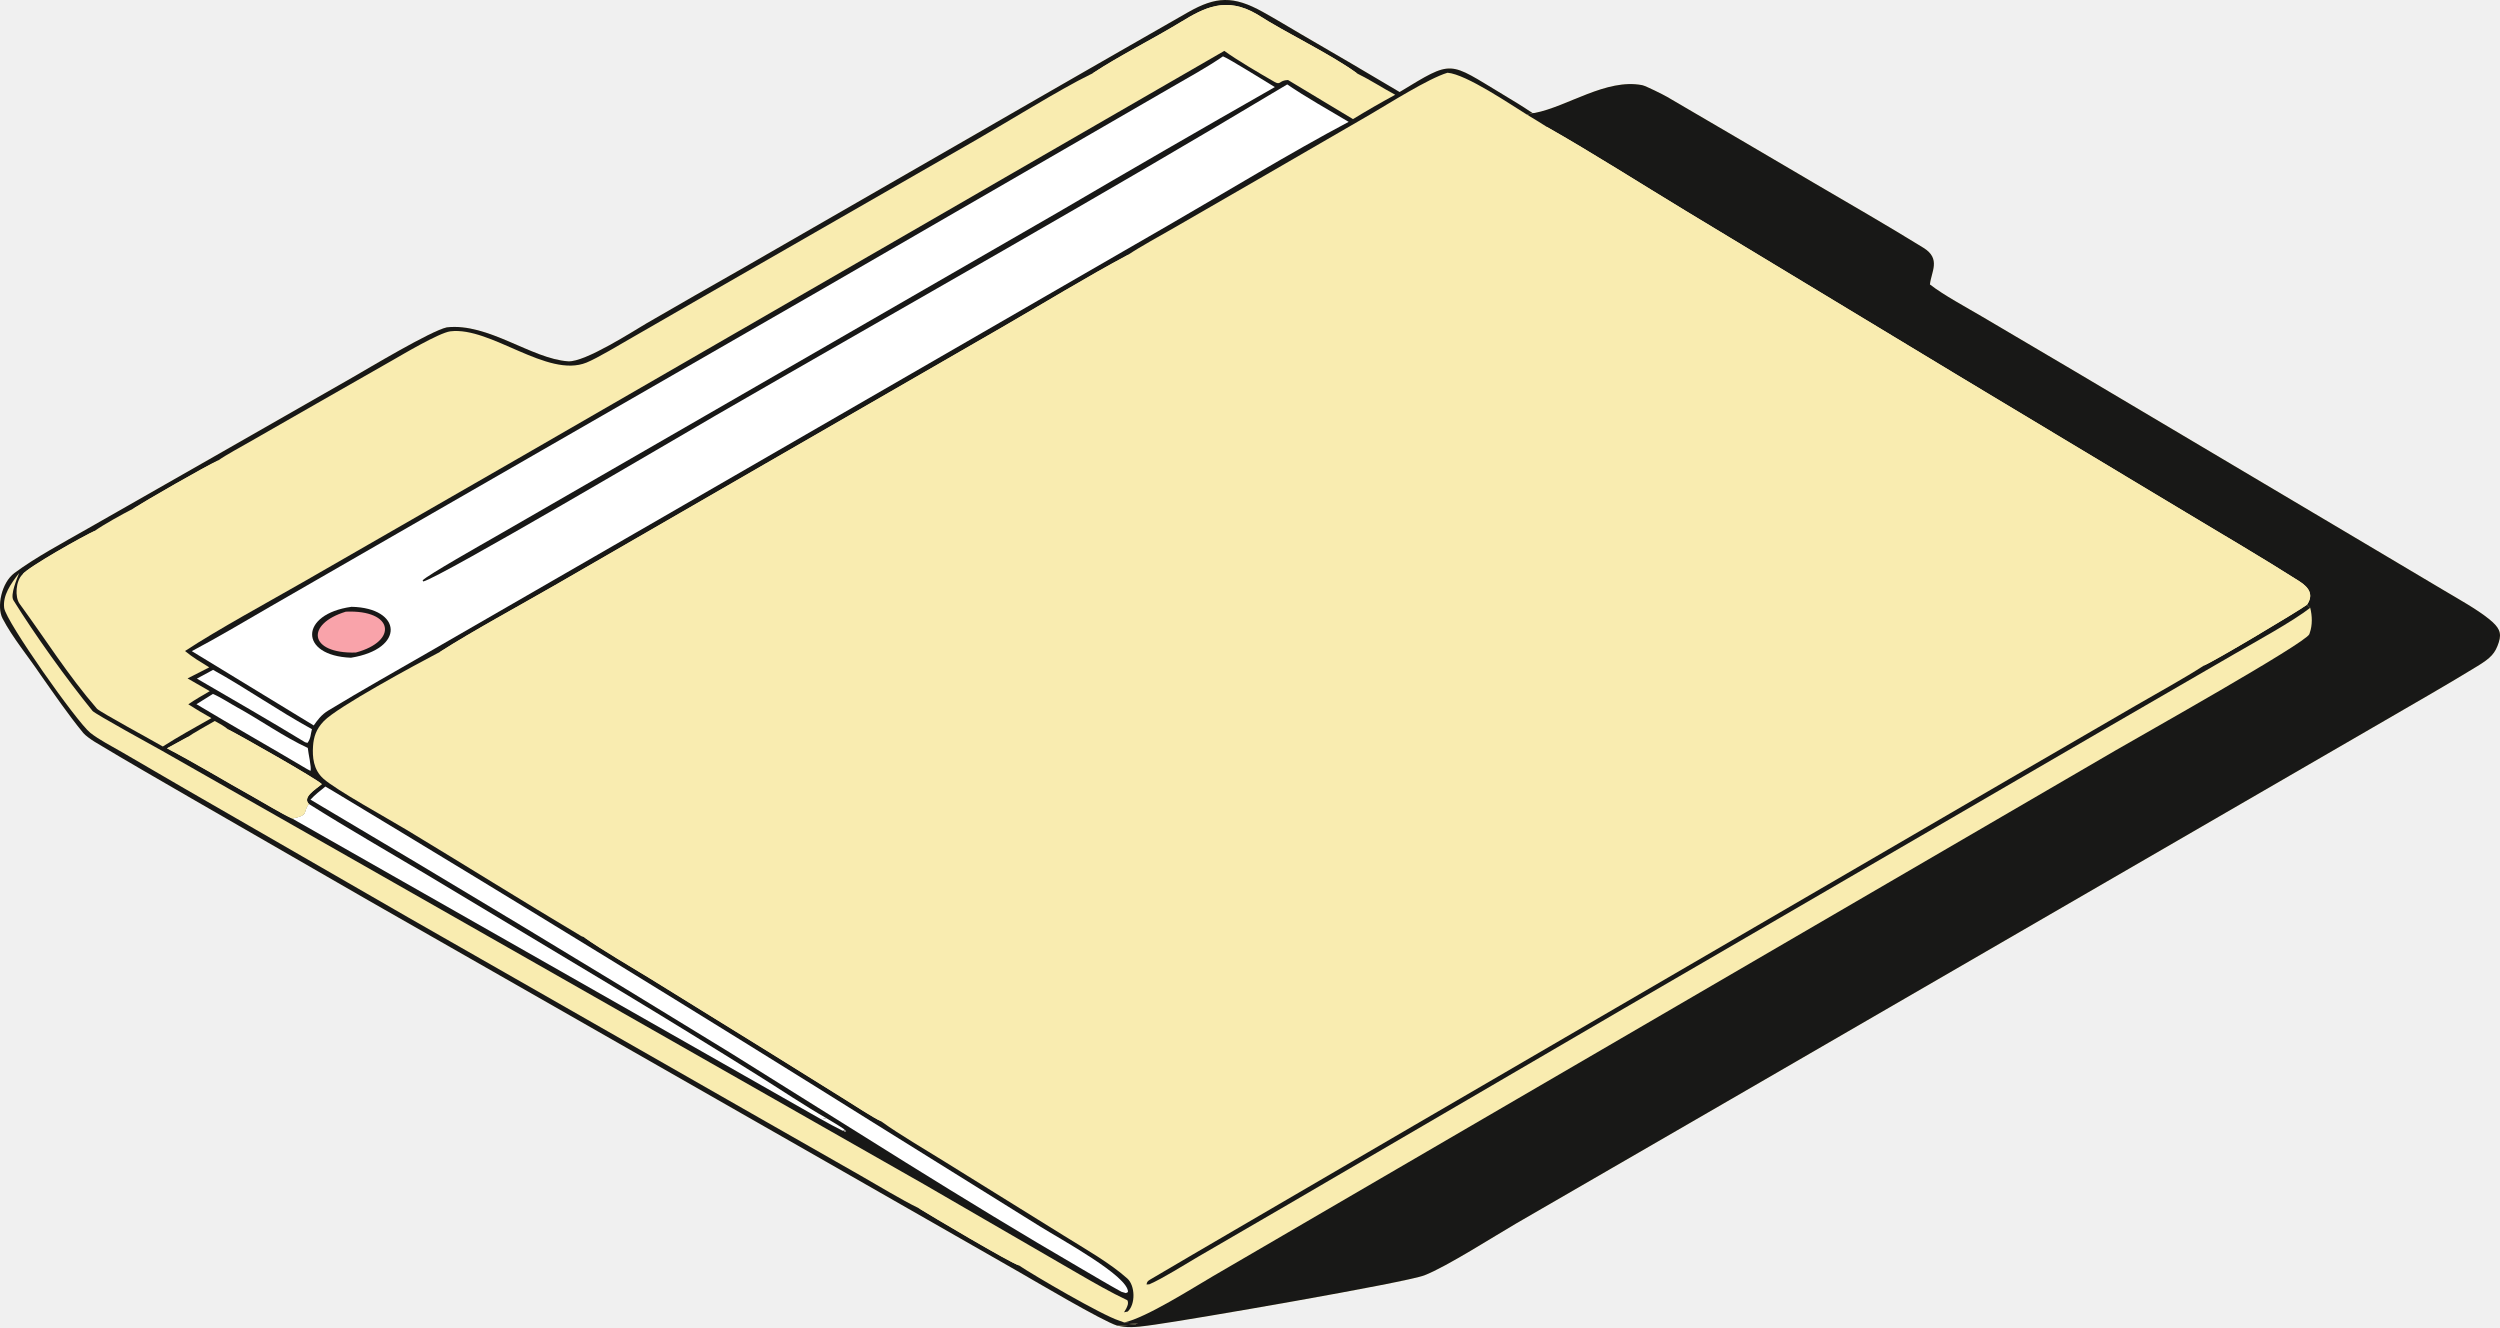
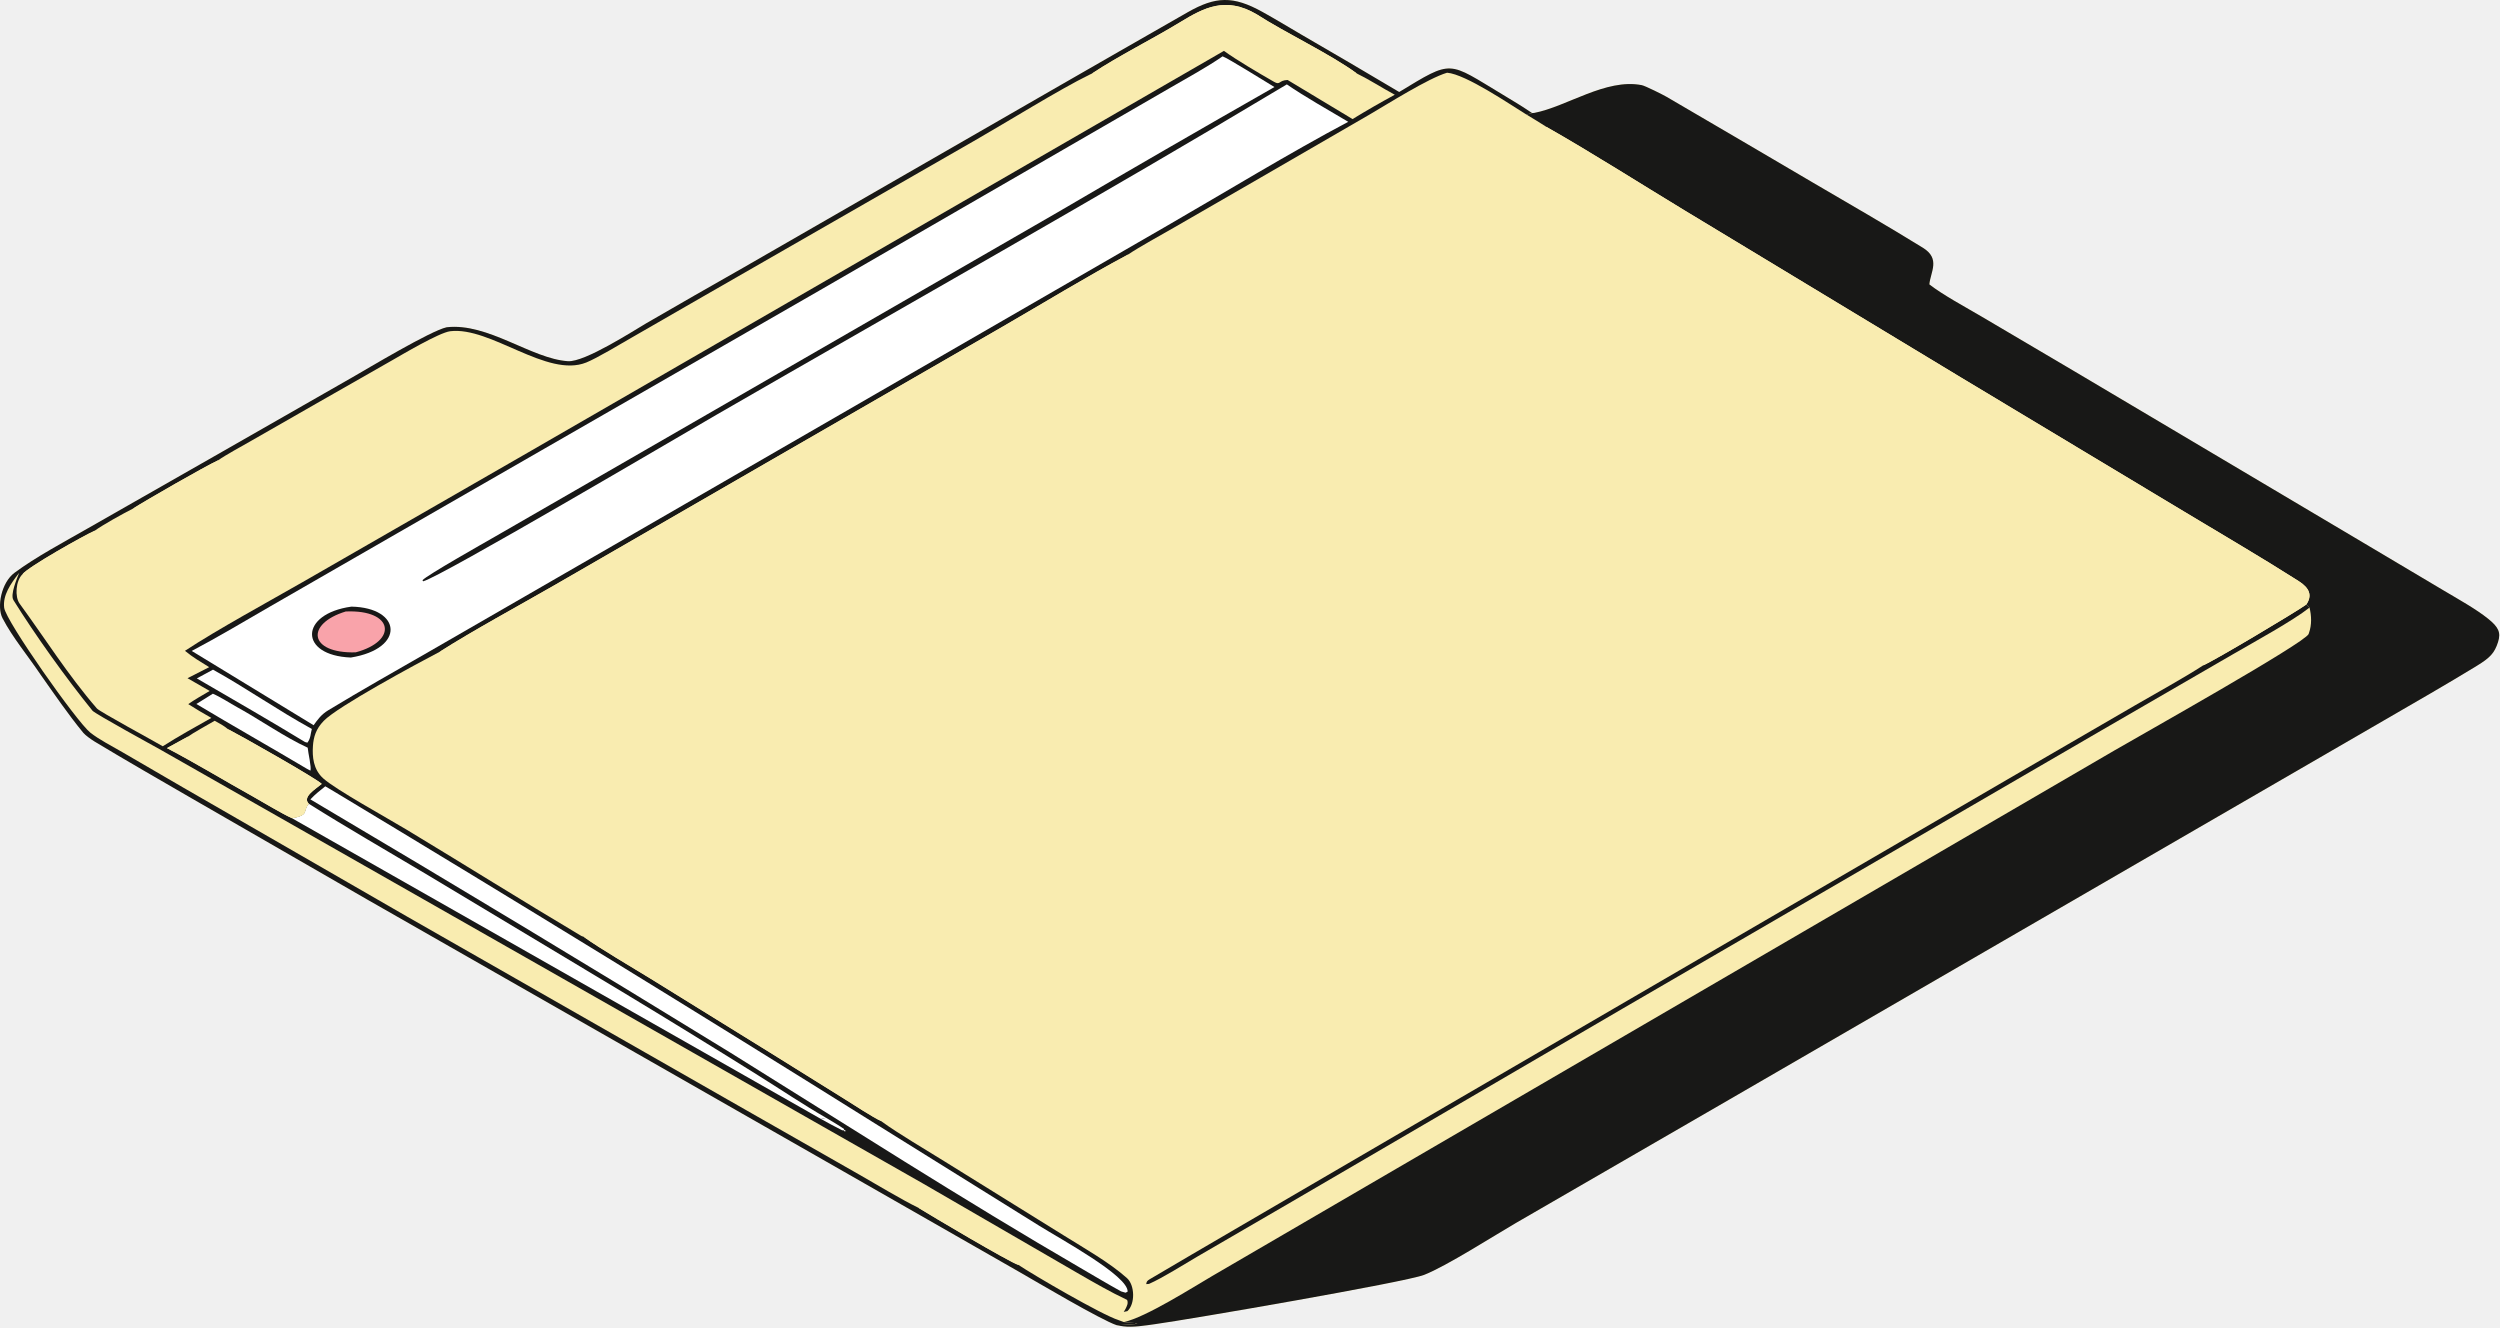
- <svg xmlns="http://www.w3.org/2000/svg" fill="none" viewBox="365.27 5920.18 1240.62 658.58" width="1240.62" height="658.58">
+ <svg xmlns="http://www.w3.org/2000/svg" fill="none" viewBox="365.27 5920.18 1241 659" width="1241" height="659">
  <g id="folder-main">
    <path d="M919.603 6578.01C911.855 6575.46 879.445 6556.26 871.106 6551.48L783.907 6501.64L547.75 6366.81L460.629 6316.6C444.496 6307.25 428.1 6297.86 412.313 6288.33C410.576 6287.28 407.633 6285.18 406.614 6283.94C398.94 6274.59 392.239 6264.72 385.453 6255.12C379.23 6245.86 371.463 6236.57 366.537 6227.08C363.572 6221.37 365.93 6209.38 372.465 6204.52C383.024 6196.69 396.633 6189.45 408.951 6182.41L471.33 6146.84L540.442 6107.33C547.641 6103.21 579.107 6084.32 587.006 6082.63C607.51 6080.28 629.024 6098.25 647.191 6099.48C655.575 6100.05 680.22 6084.05 686.174 6080.6C702.173 6071.33 718.261 6062.11 734.436 6052.94L887.516 5964.85C909.889 5951.99 932.301 5939.12 954.753 5926.31C968.692 5918.36 977.308 5917.99 991.918 5926.08C998.465 5929.71 1004.68 5933.5 1010.99 5937.19C1027.38 5946.68 1043.66 5956.23 1059.83 5965.85C1086.72 5949.54 1083.64 5950.61 1111.29 5967.19C1116.23 5970.14 1121.2 5973.17 1125.81 5976.31C1126.16 5976.28 1126.52 5976.26 1126.87 5976.23C1143.03 5973.12 1162.45 5958.97 1180.21 5962.44C1181.97 5962.78 1190.78 5967.21 1192.48 5968.2C1216.86 5982.35 1241 5996.66 1265.28 6010.87C1283.56 6021.57 1302.05 6032.21 1319.81 6043.18C1328.66 6048.65 1323.55 6055.18 1323 6061.35C1329.69 6066.59 1340.95 6072.62 1348.99 6077.36L1395.42 6104.74L1541.68 6191.53L1578.04 6213.14C1585.34 6217.49 1594.43 6222.52 1600.38 6227.33C1605.45 6231.42 1606.83 6234.08 1605.3 6238.88C1603.54 6244.39 1601.35 6246.67 1594.75 6250.71C1579.8 6259.86 1564.2 6268.78 1548.82 6277.7L1466.6 6325.32L1223.87 6465.9L1117.83 6527.23C1107.43 6533.25 1083.12 6548.81 1072.15 6553.05C1062.76 6556.69 955.804 6575.12 938.501 6577.51C933.802 6578.16 927.642 6579.19 922.864 6578.57C921.751 6578.43 920.677 6578.22 919.603 6578.01Z" fill="#F9ECB0" />
    <path d="M919.603 6578.01C911.855 6575.46 879.445 6556.26 871.106 6551.48L783.907 6501.64L547.75 6366.81L460.629 6316.6C444.496 6307.25 428.1 6297.86 412.313 6288.33C410.576 6287.28 407.633 6285.18 406.614 6283.94C398.94 6274.59 392.239 6264.72 385.453 6255.12C379.23 6245.86 371.463 6236.57 366.537 6227.08C363.572 6221.37 365.93 6209.38 372.465 6204.52C383.024 6196.69 396.633 6189.45 408.951 6182.41L471.33 6146.84L540.442 6107.33C547.641 6103.21 579.107 6084.32 587.006 6082.63C607.51 6080.28 629.024 6098.25 647.191 6099.48C655.575 6100.05 680.22 6084.05 686.174 6080.6C702.173 6071.33 718.261 6062.11 734.436 6052.94L887.516 5964.85C909.889 5951.99 932.301 5939.12 954.753 5926.31C968.692 5918.36 977.308 5917.99 991.918 5926.08C998.465 5929.71 1004.68 5933.5 1010.99 5937.19C1027.38 5946.68 1043.66 5956.23 1059.83 5965.85C1086.72 5949.54 1083.64 5950.61 1111.29 5967.19C1116.23 5970.14 1121.2 5973.17 1125.81 5976.31L1122.98 5977.04C1115.29 5972.33 1092.9 5956.99 1083.6 5956.28C1074.2 5959.05 1053.69 5972.06 1045.41 5976.87L990.757 6008.51L948.064 6033.14C941.478 6036.93 931.022 6042.64 925.178 6046.57C904.803 6057.43 882.691 6070.96 862.79 6082.45L745.137 6150.28L640.523 6210.67C623.113 6220.7 599.717 6233.36 583.637 6243.66C571.234 6250.18 532.868 6270.88 525.977 6278.02C522.089 6282.04 520.908 6286.01 520.61 6290.51C520.266 6295.71 520.701 6302.1 525.766 6306.61C532.212 6312.34 557.349 6326.14 567.099 6332.02C595.888 6349.4 624.137 6367.09 653.117 6384.35C654.18 6384.98 653.734 6384.77 655.001 6385.21C663.532 6391.31 678.6 6400.06 688.228 6405.99L747.577 6442.72L784.551 6465.76C788.438 6468.19 798.972 6475.07 802.591 6476.64L803.238 6477.12C811.196 6482.9 824.93 6490.96 833.887 6496.54L893.155 6533.34C903.832 6540 916.238 6547.03 924.696 6554.63C928.629 6558.16 928.835 6567.45 924.91 6571.02L923.077 6571.41C923.891 6570.22 924.507 6568.98 924.902 6567.72C925.099 6567.12 925.123 6565.62 924.562 6565.35C916.57 6561.6 908.183 6556.75 900.997 6552.61L823.737 6507.85L510.97 6329.89L445.459 6292.63C442.705 6291.09 412.396 6274.47 411.186 6272.98C397.982 6256.74 382.527 6235.11 371.937 6218.06C370.248 6215.34 373.699 6207.38 374.782 6204.55C370.448 6210.06 366.576 6215.72 367.339 6221.87C368.161 6228.51 403.423 6278.53 410.057 6283.81C414.499 6287.34 420.798 6290.51 426.132 6293.62L456.458 6311.26L567.644 6375.33L738.308 6472.76L792.119 6503.43C800.209 6508.04 812.907 6515.73 821.174 6519.73C826.866 6523.29 866.47 6546.8 870.877 6548.11C878.118 6552.99 912.1 6572.83 920.613 6575.52L923.141 6576.45C925.304 6576.74 927.279 6576.88 929.49 6576.98L929.861 6577.22L928.961 6577.1L928.748 6577.46C925.715 6577.67 922.651 6577.93 919.603 6578.01Z" fill="#181817" />
    <path d="M972.159 5948.15C974.623 5948.93 994.081 5961.12 997.904 5963.39C961.845 5983.93 926.039 6004.62 890.501 6025.44L685.343 6143.72L610.938 6186.59C605.312 6189.83 577.389 6205.58 574.989 6208.19L575.31 6208.75C584.035 6206.58 703.313 6136.24 720.776 6126.16C815.323 6071.59 911.389 6017.65 1004.06 5962.07C1012.64 5968.01 1024.96 5974.97 1034.54 5980.65C1005.83 5995.86 973.004 6015.85 945.055 6031.98L675.409 6187.64L578.552 6243.49C561.815 6253.13 544.52 6262.85 528.248 6272.73C524.656 6274.91 522.909 6277.45 520.954 6280.18L460.448 6243.31C473.51 6236.43 487.06 6228.32 499.661 6221.05L562.41 6184.93L771.716 6064.58L904.313 5987.96L946.256 5963.71C954.358 5959.02 965.067 5953.13 972.159 5948.15Z" fill="#FFFFFF" />
    <path d="M539.713 6221.31C564.734 6221.8 566.617 6242.17 539.442 6246.58C513.488 6245.58 513.885 6224.86 539.713 6221.31Z" fill="#181817" />
    <path d="M536.901 6223.72C560.781 6222.7 562.899 6238.4 541.812 6244.01C518.355 6244.62 516.882 6229.81 536.901 6223.72Z" fill="#F9A3AA" />
    <path d="M907.299 5956.69C920.74 5947.8 936.93 5939.83 951.302 5931.08C962.951 5923.98 973.723 5918.29 989.028 5927.25C1003.51 5936.61 1025.56 5946.94 1038.84 5956.68C1045.44 5959.93 1051.29 5963.8 1057.65 5967.21C1050.44 5971.12 1043.45 5975.14 1036.68 5979.29L1004.44 5959.88C999.863 5960.05 1000.93 5962.65 997.707 5960.8C990.346 5956.58 979.006 5949.93 972.838 5945.43L624.873 6146.25L516.854 6208.36C499.448 6218.36 472.799 6232.84 457.088 6243.25C460.898 6246.4 464.544 6248.54 469.111 6251.36L458.346 6256.84L469.359 6263.17C465.841 6265.24 461.852 6267.47 458.722 6269.7C462.63 6272.19 466.013 6274.2 470.189 6276.55C461.892 6281.22 453.841 6285.68 446.068 6290.63C441.447 6287.91 414.744 6273.44 413.388 6271.88C399.05 6255.35 387.527 6236.95 375.021 6219.84C372.561 6216.48 373.056 6208.47 376.402 6205.27C378.993 6201.69 406.775 6186.09 412.254 6183.64C416.612 6180.54 425.981 6175.34 431.247 6172.66C437.846 6168.46 466.745 6151.83 473.583 6148.66C477.122 6146.11 485.548 6141.55 489.963 6139.01L522.367 6120.46L560.321 6098.81C564.567 6096.39 583.251 6085.27 588.768 6084.6C608.785 6082.15 636.899 6107.99 656.308 6100.12C661.627 6097.97 673.539 6090.82 678.73 6087.83L714.372 6067.31L849.594 5989.67C864.243 5981.31 891.52 5964.36 906.107 5957.26L907.299 5956.69Z" fill="#F9ECB0" />
    <path d="M907.299 5956.69C920.74 5947.8 936.929 5939.83 951.302 5931.08C962.951 5923.98 973.723 5918.29 989.027 5927.25C1003.51 5936.61 1025.56 5946.94 1038.84 5956.68C1027.4 5954.56 992.518 5928.68 980.641 5924.93C963.361 5919.46 919.35 5955.63 907.299 5956.69Z" fill="#F9ECB0" />
    <path d="M431.246 6172.66C437.846 6168.46 466.744 6151.83 473.582 6148.66L474.068 6149.94L473.007 6150.39L473.252 6151.15L471.986 6151.21C472.863 6151.34 474.311 6150.88 475.49 6150.64C473.359 6152.7 464.64 6155.9 461.358 6158.28C460.306 6159.04 453.22 6162.98 452.061 6163.41C446.943 6165.28 436.31 6172.39 431.246 6172.66Z" fill="#F9ECB0" />
    <path d="M376.401 6205.27C378.992 6201.69 406.775 6186.09 412.254 6183.64L412.612 6184.92C407.453 6188.29 382.38 6203.83 376.401 6205.27Z" fill="#F9ECB0" />
    <path d="M526.736 6310.5C528.155 6311.31 529.557 6312.14 530.941 6312.98C622.023 6367.82 712.172 6423.16 801.374 6478.97L881.277 6528.73C891.749 6535.26 925.494 6553.6 925.02 6561.37L923.993 6561.88L921.79 6561.23C915.212 6557.61 908.917 6553.83 902.513 6550.11C842.481 6515.23 785.783 6478.74 727.919 6442.77C659.084 6400.48 589.554 6358.55 519.34 6316.99C521.677 6314.49 523.879 6312.8 526.736 6310.5Z" fill="#FFFFFF" />
    <path d="M510.221 6326.35C519.126 6324.68 515.274 6322.86 518.578 6319.17C537.236 6330.94 558.326 6343.08 577.672 6354.6L673.63 6412.21C696.445 6425.99 719.049 6439.88 741.44 6453.88C751.437 6460.1 765.094 6469.23 775.316 6475.04L772.817 6475.65L510.221 6326.35Z" fill="#FFFFFF" />
    <path d="M458.557 6285.84C460.724 6284.23 468.945 6279.65 471.83 6277.97C474.724 6279.57 476.138 6280.26 478.405 6282.11C484.328 6285.12 522.167 6306.52 524.98 6309.31C521.617 6312.08 515.215 6315.86 518.578 6319.17C515.274 6322.86 519.126 6324.68 510.221 6326.35C504.728 6323.81 496.189 6318.55 490.852 6315.58C476.602 6307.65 462.821 6299.22 448.154 6291.54L458.557 6285.84Z" fill="#F9ECB0" />
    <path d="M478.405 6282.11C484.328 6285.12 522.167 6306.52 524.98 6309.31C521.617 6312.08 515.215 6315.86 518.578 6319.17C515.274 6322.86 519.126 6324.68 510.221 6326.35C504.728 6323.81 496.189 6318.55 490.852 6315.58C476.602 6307.65 462.821 6299.22 448.154 6291.54L458.557 6285.84C458.992 6288.36 456.529 6290.01 454.937 6292.51C457.688 6295.22 504.867 6322.58 509.694 6323.9L508.396 6322.36L509.747 6322.35C514.233 6319.62 517.358 6313.1 519.621 6309.28C519.508 6309.2 519.395 6309.12 519.282 6309.03C513.795 6302.12 481.1 6287.23 478.405 6282.11Z" fill="#F9ECB0" />
    <path d="M470.93 6264.54C474.607 6266.1 479.654 6269.39 483.113 6271.29C494.11 6277.32 506.365 6285.98 518.013 6291.34C518.188 6293.87 520.007 6301.24 519.338 6302.72L517.526 6301.75C499.378 6290.95 480.774 6280.47 462.75 6269.64L470.93 6264.54Z" fill="#FFFFFF" />
    <path d="M471.003 6252.6C487.258 6261.57 503.058 6272.72 520.07 6282.03C519.394 6284.42 519.553 6286.62 517.88 6288.83L516.687 6288.53C499.329 6277.94 480.79 6267.32 462.979 6256.94L471.003 6252.6Z" fill="#FFFFFF" />
    <path d="M775.316 6475.04C778.078 6476.72 781.939 6478.93 784.361 6480.69L784.001 6481.49L784.917 6481.13L784.862 6481.82L785.489 6481.71L784.729 6481.81L784.083 6481.57L784.804 6481.1L783.374 6481.28C779.6 6479.38 776.406 6477.66 772.816 6475.65L775.316 6475.04Z" fill="#FFFFFF" />
    <path d="M1125.81 5976.31C1126.16 5976.28 1126.52 5976.26 1126.87 5976.23C1143.03 5973.12 1162.45 5958.97 1180.21 5962.44C1181.97 5962.78 1190.78 5967.21 1192.48 5968.2C1216.86 5982.35 1241 5996.66 1265.28 6010.87C1283.56 6021.57 1302.05 6032.21 1319.81 6043.18C1328.66 6048.65 1323.55 6055.18 1323 6061.35C1329.69 6066.59 1340.95 6072.62 1348.99 6077.36L1395.42 6104.74L1541.68 6191.53L1578.04 6213.14C1585.34 6217.49 1594.43 6222.52 1600.38 6227.33C1605.45 6231.42 1606.83 6234.08 1605.3 6238.88C1603.54 6244.39 1601.35 6246.67 1594.75 6250.71C1579.8 6259.86 1564.2 6268.78 1548.82 6277.7L1466.6 6325.32L1223.87 6465.9L1117.83 6527.23C1107.43 6533.25 1083.12 6548.81 1072.15 6553.05C1062.76 6556.69 955.803 6575.12 938.501 6577.51C933.802 6578.16 927.642 6579.19 922.864 6578.57C921.751 6578.43 920.677 6578.22 919.603 6578.01C922.651 6577.93 925.715 6577.67 928.748 6577.46L928.961 6577.1L929.861 6577.22L929.49 6576.98C927.279 6576.88 925.304 6576.74 923.14 6576.45C934.015 6574.15 957.92 6558.87 967.057 6553.57L1058.69 6500.17L1415.03 6292.61C1426.98 6285.65 1509.48 6239.35 1511.27 6234.9C1511.35 6234.7 1511.39 6234.51 1511.46 6234.31C1512.88 6230.36 1512.71 6225.77 1511.71 6221.79L1510.12 6220.27C1513.14 6215.81 1511.84 6212.14 1506.27 6208.6C1487.92 6196.92 1468.66 6185.68 1449.74 6174.29L1339.03 6107.76L1201.73 6024.77C1179.77 6011.47 1155.31 5995.88 1132.89 5983.15C1130.11 5981.29 1125.98 5978.89 1122.98 5977.04L1125.81 5976.31Z" fill="#181817" />
    <path d="M1510.12 6220.27L1511.71 6221.79C1503.35 6228.39 1484.64 6238.62 1474.14 6244.7L1408.29 6282.83L1171.2 6420.59L1004.55 6517.85L959.855 6543.82C953.379 6547.59 942.378 6554.57 935.634 6557.51L934.252 6557.62C934.418 6556.56 934.536 6556.05 935.918 6555.23C949.778 6547.03 963.946 6538.79 977.876 6530.64L1067.08 6478.6L1361.82 6307.05L1425.22 6270.25C1435.62 6264.21 1449.52 6256.6 1458.99 6250.43C1464.74 6247.99 1505.65 6223.54 1510.12 6220.27Z" fill="#181817" />
    <path d="M1132.89 5983.16C1155.31 5995.88 1179.77 6011.47 1201.73 6024.77L1339.03 6107.76L1449.74 6174.29C1468.66 6185.68 1487.92 6196.92 1506.27 6208.6C1511.84 6212.14 1513.14 6215.81 1510.12 6220.27C1505.65 6223.54 1464.74 6247.99 1458.99 6250.43L1458.04 6249.59C1465.47 6243.27 1518.52 6219.31 1509.05 6212.96C1500.43 6207.19 1436.19 6166.04 1429.47 6164.41L1429.47 6165.67L1428.8 6165.78C1425.64 6163.94 1423.33 6161.99 1420.53 6160.01C1417.72 6158.06 1415.48 6155.32 1412.49 6153.49C1397.36 6144.22 1381.23 6135.34 1366.32 6125.98C1362.75 6123.74 1359.75 6121.93 1356.09 6119.75C1332.17 6105.47 1308.18 6091.19 1284.85 6076.6C1282.74 6075.09 1277.44 6074.24 1275.52 6072.84C1252.78 6056.31 1226.33 6041.48 1201.02 6026.13L1157.08 5999.48C1148.74 5994.42 1139.76 5989.39 1132.05 5984.1L1132.89 5983.16Z" fill="#F9ECB0" />
    <path d="M925.178 6046.57L926.046 6047.57C921.158 6050.9 914.643 6054.19 909.17 6057.33L877.044 6075.98C840.561 6097.18 803.885 6118.28 767.02 6139.27L639.251 6213.21C628.899 6219.2 619.949 6226 607.966 6231.23C602.143 6233.78 590.792 6242.27 585.467 6243.88L583.637 6243.66C599.716 6233.36 623.113 6220.7 640.523 6210.67L745.137 6150.28L862.789 6082.45C882.691 6070.96 904.803 6057.43 925.178 6046.57Z" fill="#F9ECB0" />
    <path d="M655 6385.21C661.287 6386.15 707.144 6415.75 714.114 6420.8L715.159 6420.62L715.977 6419.58C719.179 6420.37 721.761 6422.79 724.144 6424.43L723 6425.44C725.252 6427.94 796.664 6471.78 803.782 6475.85L802.591 6476.64C798.972 6475.07 788.438 6468.19 784.551 6465.76L747.577 6442.72L688.228 6405.99C678.6 6400.06 663.532 6391.31 655 6385.21Z" fill="#F9ECB0" />
    <path d="M821.174 6519.73C830.567 6520.63 861.518 6542.07 870.458 6546.38C871.421 6546.84 871.121 6547.54 870.876 6548.11C866.47 6546.8 826.866 6523.29 821.174 6519.73Z" fill="#F9ECB0" />
  </g>
</svg>
